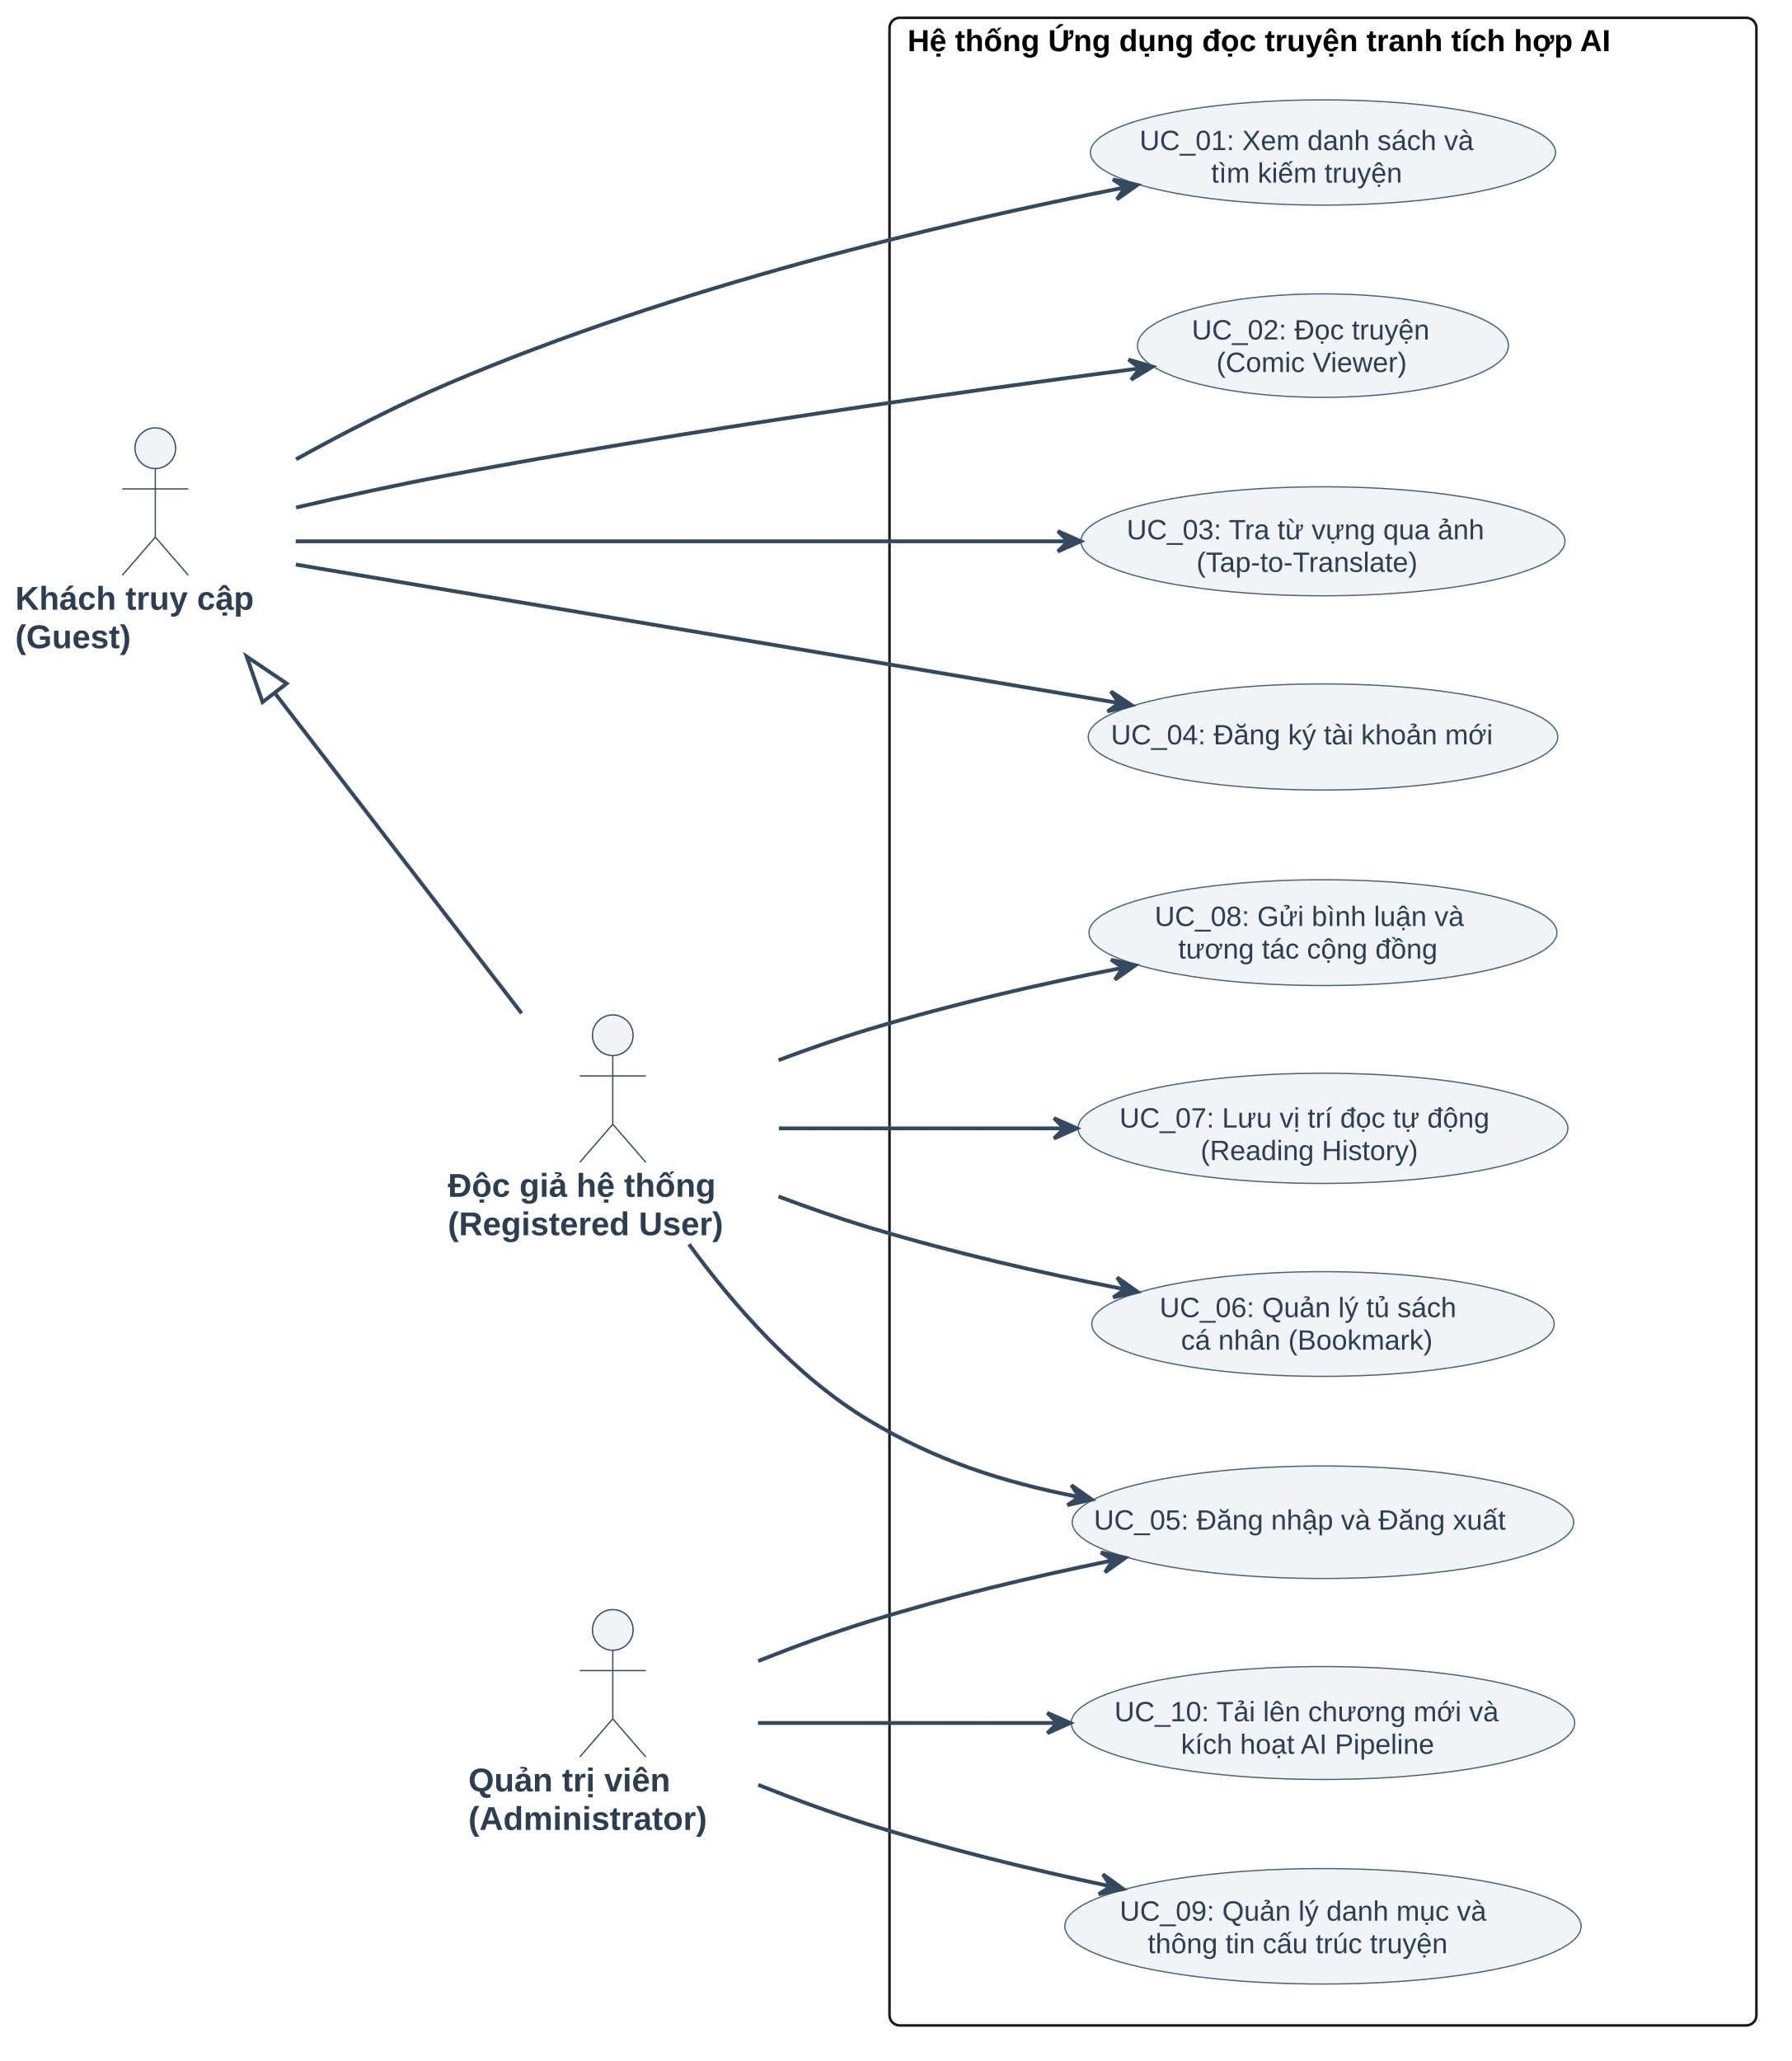
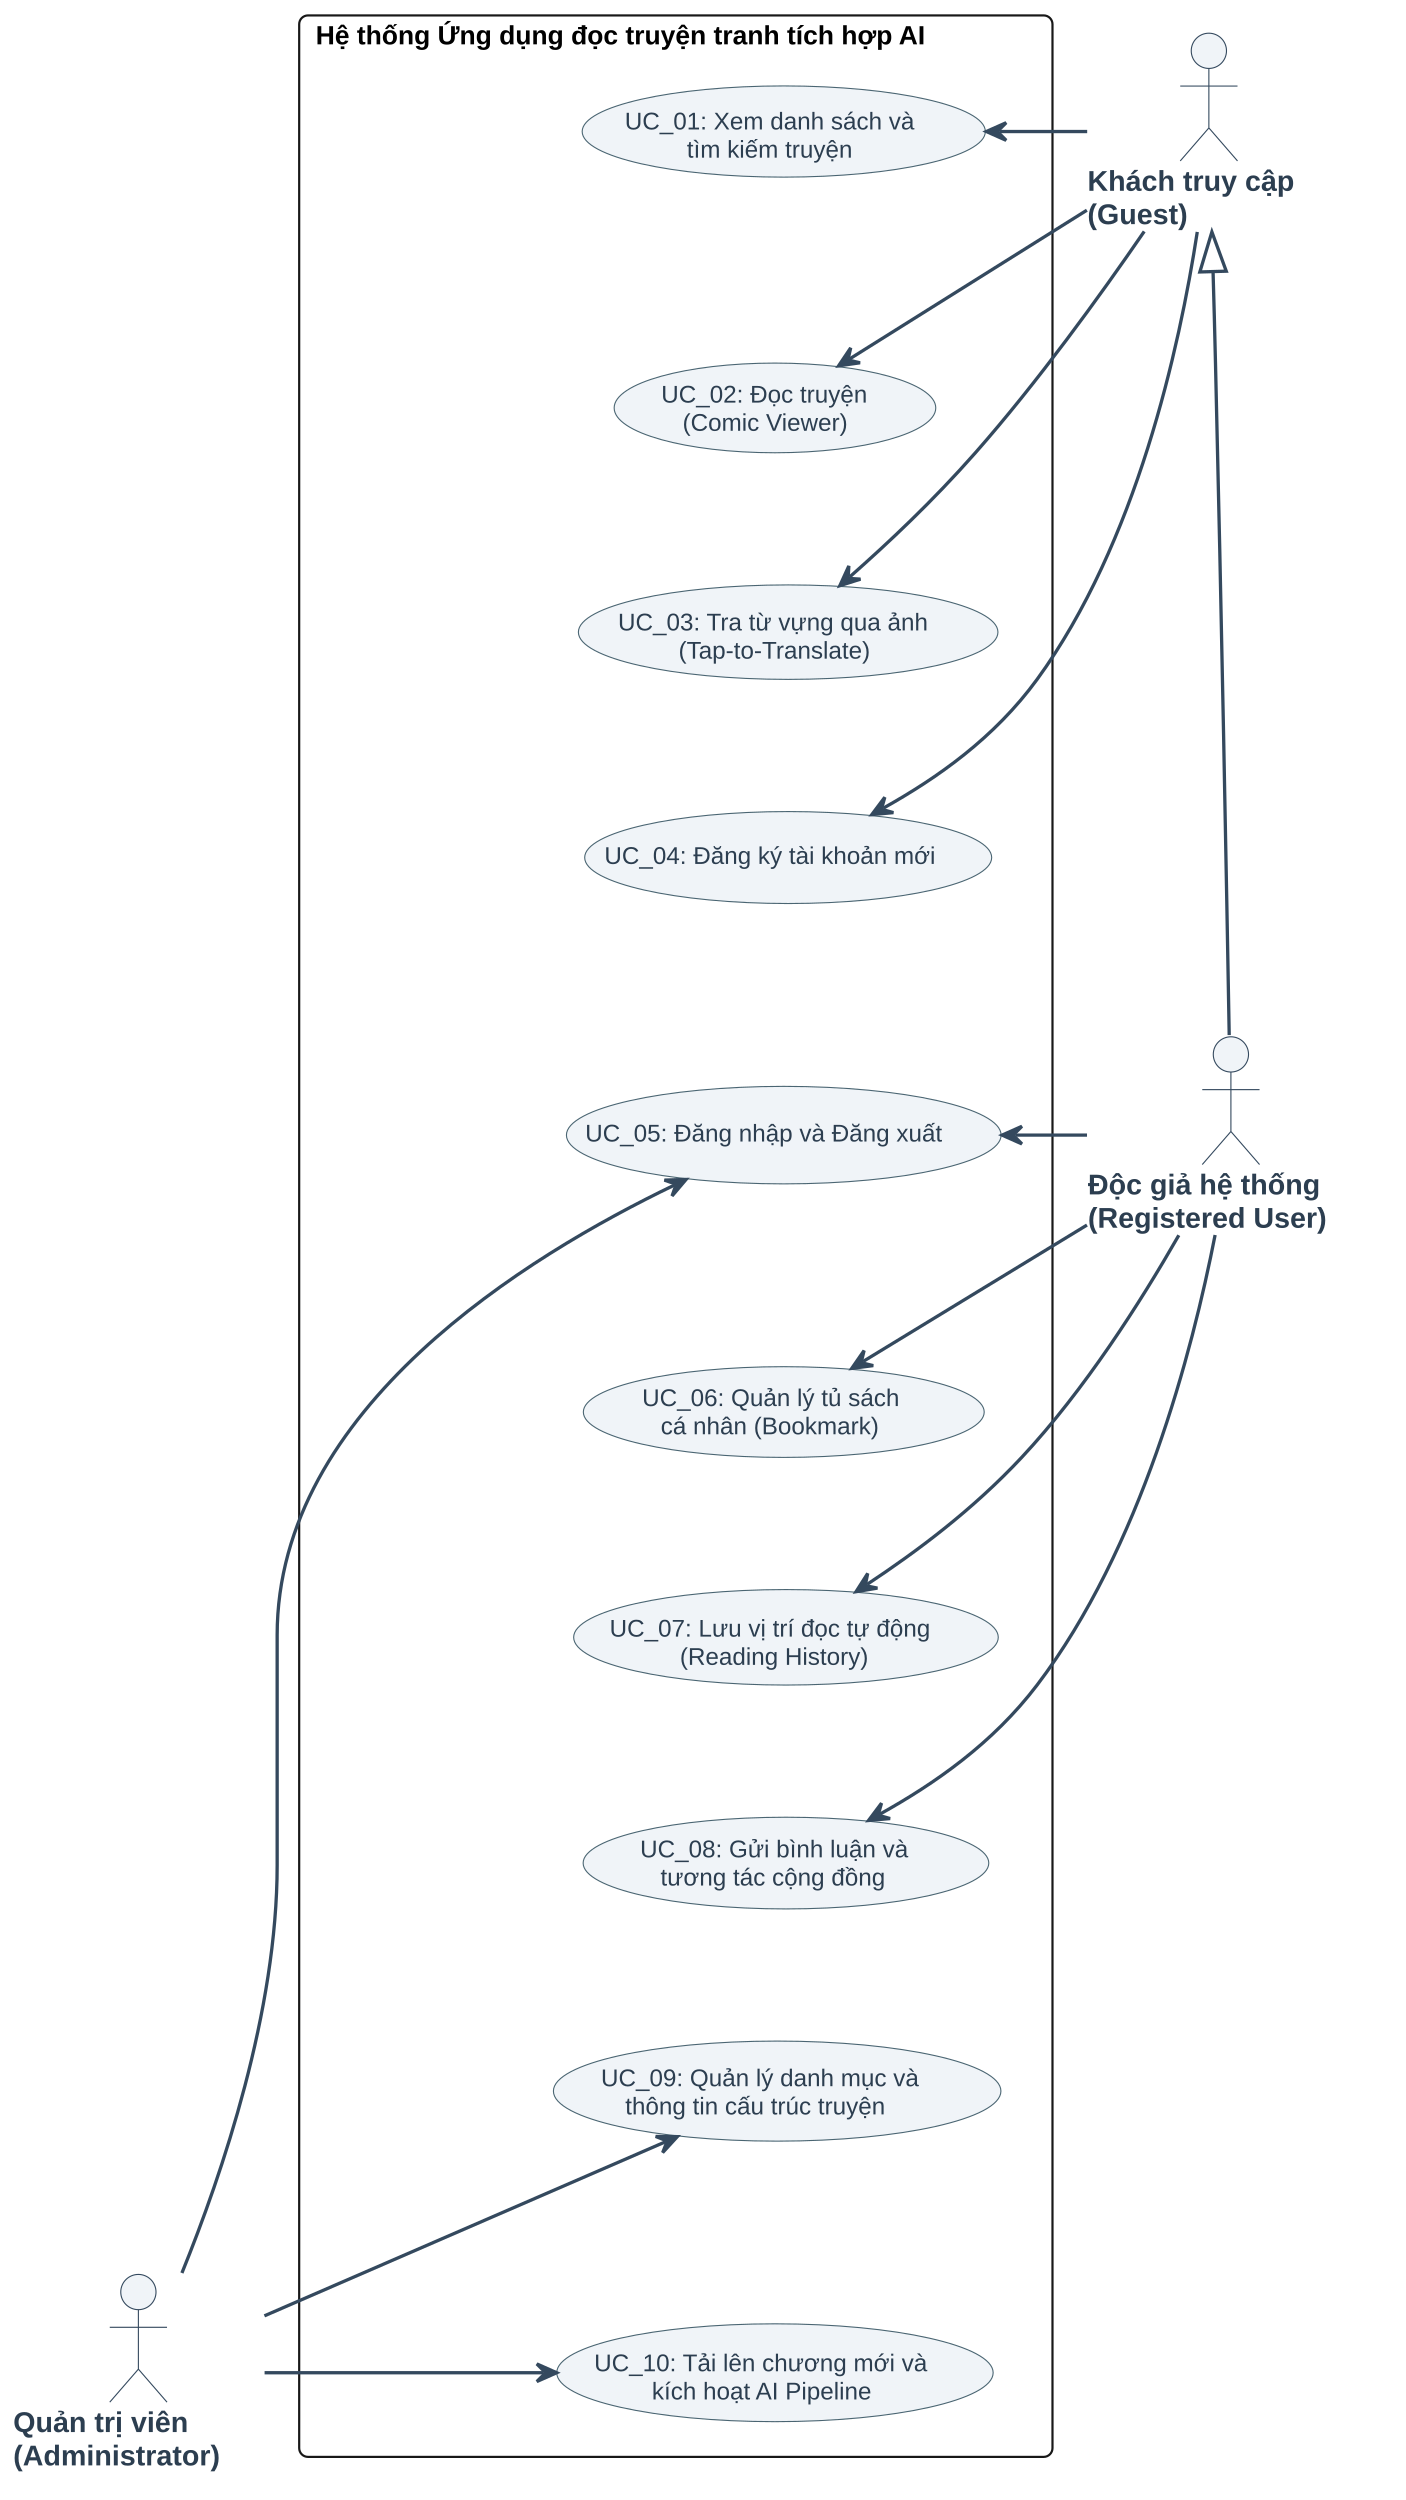
- <svg xmlns="http://www.w3.org/2000/svg" contentStyleType="text/css" data-diagram-type="DESCRIPTION" height="811px" preserveAspectRatio="none" style="width:705px;height:811px;background:#FFFFFF;" version="1.1" viewBox="0 0 705 811" width="705px" zoomAndPan="magnify">
+ <svg xmlns="http://www.w3.org/2000/svg" contentStyleType="text/css" data-diagram-type="DESCRIPTION" height="1135px" preserveAspectRatio="none" style="width:638px;height:1135px;background:#FFFFFF;" version="1.1" viewBox="0 0 638 1135" width="638px" zoomAndPan="magnify">
  <defs />
  <g>
-     <g class="cluster" data-qualified-name="H. th.ng .ng d.ng ..c truy.n tranh t.ch h.p AI" data-source-line="35" id="ent0007">
-       <rect fill="none" height="790" rx="4" ry="4" style="stroke:#181818;stroke-width:1;" width="341.17" x="350.07" y="7" />
-       <text fill="#000000" font-family="'Arial'" font-size="12" font-weight="700" lengthAdjust="spacing" textLength="326.982" x="357.164" y="20.139">Hệ thống Ứng dụng đọc truyện tranh tích hợp AI</text>
+     <g class="cluster" data-qualified-name="H. th.ng .ng d.ng ..c truy.n tranh t.ch h.p AI" data-source-line="31" id="ent0005">
+       <rect fill="none" height="1108.43" rx="4" ry="4" style="stroke:#181818;stroke-width:1;" width="342" x="135.83" y="7" />
+       <text fill="#000000" font-family="'Arial'" font-size="12" font-weight="700" lengthAdjust="spacing" textLength="326.982" x="143.339" y="20.139">Hệ thống Ứng dụng đọc truyện tranh tích hợp AI</text>
    </g>
-     <g class="entity" data-qualified-name="H. th.ng .ng d.ng ..c truy.n tranh t.ch h.p AI.UC01" data-source-line="36" id="ent0008">
-       <ellipse cx="520.659" cy="60.004" fill="#F0F4F8" rx="91.519" ry="20.704" style="stroke:#4A6572;stroke-width:0.5;" />
-       <text fill="#2C3E50" font-family="'Arial'" font-size="11" lengthAdjust="spacing" textLength="144.348" x="448.485" y="59.059">UC_01: Xem danh sách và</text>
-       <text fill="#2C3E50" font-family="'Arial'" font-size="11" lengthAdjust="spacing" textLength="88.043" x="476.638" y="71.863">tìm kiếm truyện</text>
+     <g class="entity" data-qualified-name="H. th.ng .ng d.ng ..c truy.n tranh t.ch h.p AI.UC01" data-source-line="32" id="ent0006">
+       <ellipse cx="355.829" cy="59.714" fill="#F0F4F8" rx="91.519" ry="20.704" style="stroke:#4A6572;stroke-width:0.5;" />
+       <text fill="#2C3E50" font-family="'Arial'" font-size="11" lengthAdjust="spacing" textLength="144.348" x="283.655" y="58.769">UC_01: Xem danh sách và</text>
+       <text fill="#2C3E50" font-family="'Arial'" font-size="11" lengthAdjust="spacing" textLength="88.043" x="311.808" y="71.573">tìm kiếm truyện</text>
    </g>
-     <g class="entity" data-qualified-name="H. th.ng .ng d.ng ..c truy.n tranh t.ch h.p AI.UC02" data-source-line="37" id="ent0009">
-       <ellipse cx="520.664" cy="135.997" fill="#F0F4F8" rx="73.004" ry="20.357" style="stroke:#4A6572;stroke-width:0.5;" />
-       <text fill="#2C3E50" font-family="'Arial'" font-size="11" lengthAdjust="spacing" textLength="103.286" x="469.021" y="133.584">UC_02: Đọc truyện</text>
-       <text fill="#2C3E50" font-family="'Arial'" font-size="11" lengthAdjust="spacing" textLength="83.945" x="478.692" y="146.388">(Comic Viewer)</text>
+     <g class="entity" data-qualified-name="H. th.ng .ng d.ng ..c truy.n tranh t.ch h.p AI.UC02" data-source-line="33" id="ent0007">
+       <ellipse cx="351.834" cy="185.197" fill="#F0F4F8" rx="73.004" ry="20.357" style="stroke:#4A6572;stroke-width:0.5;" />
+       <text fill="#2C3E50" font-family="'Arial'" font-size="11" lengthAdjust="spacing" textLength="103.286" x="300.191" y="182.784">UC_02: Đọc truyện</text>
+       <text fill="#2C3E50" font-family="'Arial'" font-size="11" lengthAdjust="spacing" textLength="83.945" x="309.862" y="195.589">(Comic Viewer)</text>
    </g>
-     <g class="entity" data-qualified-name="H. th.ng .ng d.ng ..c truy.n tranh t.ch h.p AI.UC03" data-source-line="38" id="ent0010">
-       <ellipse cx="520.657" cy="212.997" fill="#F0F4F8" rx="95.237" ry="21.447" style="stroke:#4A6572;stroke-width:0.5;" />
-       <text fill="#2C3E50" font-family="'Arial'" font-size="11" lengthAdjust="spacing" textLength="154.5" x="443.407" y="212.222">UC_03: Tra từ vựng qua ảnh</text>
-       <text fill="#2C3E50" font-family="'Arial'" font-size="11" lengthAdjust="spacing" textLength="99.569" x="470.872" y="225.027">(Tap-to-Translate)</text>
+     <g class="entity" data-qualified-name="H. th.ng .ng d.ng ..c truy.n tranh t.ch h.p AI.UC03" data-source-line="34" id="ent0008">
+       <ellipse cx="357.827" cy="286.997" fill="#F0F4F8" rx="95.237" ry="21.447" style="stroke:#4A6572;stroke-width:0.5;" />
+       <text fill="#2C3E50" font-family="'Arial'" font-size="11" lengthAdjust="spacing" textLength="154.5" x="280.577" y="286.222">UC_03: Tra từ vựng qua ảnh</text>
+       <text fill="#2C3E50" font-family="'Arial'" font-size="11" lengthAdjust="spacing" textLength="99.569" x="308.042" y="299.027">(Tap-to-Translate)</text>
    </g>
-     <g class="entity" data-qualified-name="H. th.ng .ng d.ng ..c truy.n tranh t.ch h.p AI.UC04" data-source-line="39" id="ent0011">
-       <ellipse cx="520.665" cy="289.997" fill="#F0F4F8" rx="92.385" ry="20.877" style="stroke:#4A6572;stroke-width:0.5;" />
-       <text fill="#2C3E50" font-family="'Arial'" font-size="11" lengthAdjust="spacing" textLength="166.912" x="437.209" y="292.899">UC_04: Đăng ký tài khoản mới</text>
+     <g class="entity" data-qualified-name="H. th.ng .ng d.ng ..c truy.n tranh t.ch h.p AI.UC04" data-source-line="35" id="ent0009">
+       <ellipse cx="357.835" cy="389.327" fill="#F0F4F8" rx="92.385" ry="20.877" style="stroke:#4A6572;stroke-width:0.5;" />
+       <text fill="#2C3E50" font-family="'Arial'" font-size="11" lengthAdjust="spacing" textLength="166.912" x="274.379" y="392.229">UC_04: Đăng ký tài khoản mới</text>
    </g>
-     <g class="entity" data-qualified-name="H. th.ng .ng d.ng ..c truy.n tranh t.ch h.p AI.UC05" data-source-line="41" id="ent0012">
-       <ellipse cx="520.659" cy="599.004" fill="#F0F4F8" rx="98.668" ry="22.134" style="stroke:#4A6572;stroke-width:0.5;" />
-       <text fill="#2C3E50" font-family="'Arial'" font-size="11" lengthAdjust="spacing" textLength="180.308" x="430.505" y="601.906">UC_05: Đăng nhập và Đăng xuất</text>
+     <g class="entity" data-qualified-name="H. th.ng .ng d.ng ..c truy.n tranh t.ch h.p AI.UC05" data-source-line="37" id="ent0010">
+       <ellipse cx="355.829" cy="515.344" fill="#F0F4F8" rx="98.668" ry="22.134" style="stroke:#4A6572;stroke-width:0.5;" />
+       <text fill="#2C3E50" font-family="'Arial'" font-size="11" lengthAdjust="spacing" textLength="180.308" x="265.675" y="518.246">UC_05: Đăng nhập và Đăng xuất</text>
    </g>
-     <g class="entity" data-qualified-name="H. th.ng .ng d.ng ..c truy.n tranh t.ch h.p AI.UC06" data-source-line="42" id="ent0013">
-       <ellipse cx="520.664" cy="520.999" fill="#F0F4F8" rx="90.994" ry="20.599" style="stroke:#4A6572;stroke-width:0.5;" />
-       <text fill="#2C3E50" font-family="'Arial'" font-size="11" lengthAdjust="spacing" textLength="128.606" x="456.361" y="518.29">UC_06: Quản lý tủ sách</text>
-       <text fill="#2C3E50" font-family="'Arial'" font-size="11" lengthAdjust="spacing" textLength="111.746" x="464.791" y="531.095">cá nhân (Bookmark)</text>
+     <g class="entity" data-qualified-name="H. th.ng .ng d.ng ..c truy.n tranh t.ch h.p AI.UC06" data-source-line="38" id="ent0011">
+       <ellipse cx="355.834" cy="641.069" fill="#F0F4F8" rx="90.994" ry="20.599" style="stroke:#4A6572;stroke-width:0.5;" />
+       <text fill="#2C3E50" font-family="'Arial'" font-size="11" lengthAdjust="spacing" textLength="128.606" x="291.531" y="638.36">UC_06: Quản lý tủ sách</text>
+       <text fill="#2C3E50" font-family="'Arial'" font-size="11" lengthAdjust="spacing" textLength="111.746" x="299.961" y="651.165">cá nhân (Bookmark)</text>
    </g>
-     <g class="entity" data-qualified-name="H. th.ng .ng d.ng ..c truy.n tranh t.ch h.p AI.UC07" data-source-line="43" id="ent0014">
-       <ellipse cx="520.656" cy="443.997" fill="#F0F4F8" rx="96.386" ry="21.677" style="stroke:#4A6572;stroke-width:0.5;" />
-       <text fill="#2C3E50" font-family="'Arial'" font-size="11" lengthAdjust="spacing" textLength="160.155" x="440.579" y="443.692">UC_07: Lưu vị trí đọc tự động</text>
-       <text fill="#2C3E50" font-family="'Arial'" font-size="11" lengthAdjust="spacing" textLength="96.357" x="472.478" y="456.497">(Reading History)</text>
+     <g class="entity" data-qualified-name="H. th.ng .ng d.ng ..c truy.n tranh t.ch h.p AI.UC07" data-source-line="39" id="ent0012">
+       <ellipse cx="356.826" cy="743.337" fill="#F0F4F8" rx="96.386" ry="21.677" style="stroke:#4A6572;stroke-width:0.5;" />
+       <text fill="#2C3E50" font-family="'Arial'" font-size="11" lengthAdjust="spacing" textLength="160.155" x="276.749" y="743.032">UC_07: Lưu vị trí đọc tự động</text>
+       <text fill="#2C3E50" font-family="'Arial'" font-size="11" lengthAdjust="spacing" textLength="96.357" x="308.648" y="755.837">(Reading History)</text>
    </g>
-     <g class="entity" data-qualified-name="H. th.ng .ng d.ng ..c truy.n tranh t.ch h.p AI.UC08" data-source-line="44" id="ent0015">
-       <ellipse cx="520.658" cy="366.995" fill="#F0F4F8" rx="92.078" ry="20.816" style="stroke:#4A6572;stroke-width:0.5;" />
-       <text fill="#2C3E50" font-family="'Arial'" font-size="11" lengthAdjust="spacing" textLength="132.446" x="454.435" y="364.385">UC_08: Gửi bình luận và</text>
-       <text fill="#2C3E50" font-family="'Arial'" font-size="11" lengthAdjust="spacing" textLength="113.959" x="463.678" y="377.19">tương tác cộng đồng</text>
+     <g class="entity" data-qualified-name="H. th.ng .ng d.ng ..c truy.n tranh t.ch h.p AI.UC08" data-source-line="40" id="ent0013">
+       <ellipse cx="356.828" cy="845.836" fill="#F0F4F8" rx="92.078" ry="20.816" style="stroke:#4A6572;stroke-width:0.5;" />
+       <text fill="#2C3E50" font-family="'Arial'" font-size="11" lengthAdjust="spacing" textLength="132.446" x="290.605" y="843.225">UC_08: Gửi bình luận và</text>
+       <text fill="#2C3E50" font-family="'Arial'" font-size="11" lengthAdjust="spacing" textLength="113.959" x="299.848" y="856.03">tương tác cộng đồng</text>
    </g>
-     <g class="entity" data-qualified-name="H. th.ng .ng d.ng ..c truy.n tranh t.ch h.p AI.UC09" data-source-line="46" id="ent0016">
-       <ellipse cx="520.662" cy="757.996" fill="#F0F4F8" rx="101.582" ry="22.716" style="stroke:#4A6572;stroke-width:0.5;" />
-       <text fill="#2C3E50" font-family="'Arial'" font-size="11" lengthAdjust="spacing" textLength="159.978" x="440.673" y="755.777">UC_09: Quản lý danh mục và</text>
-       <text fill="#2C3E50" font-family="'Arial'" font-size="11" lengthAdjust="spacing" textLength="137.967" x="451.679" y="768.582">thông tin cấu trúc truyện</text>
+     <g class="entity" data-qualified-name="H. th.ng .ng d.ng ..c truy.n tranh t.ch h.p AI.UC09" data-source-line="42" id="ent0014">
+       <ellipse cx="352.832" cy="949.366" fill="#F0F4F8" rx="101.582" ry="22.716" style="stroke:#4A6572;stroke-width:0.5;" />
+       <text fill="#2C3E50" font-family="'Arial'" font-size="11" lengthAdjust="spacing" textLength="159.978" x="272.843" y="947.147">UC_09: Quản lý danh mục và</text>
+       <text fill="#2C3E50" font-family="'Arial'" font-size="11" lengthAdjust="spacing" textLength="137.967" x="283.849" y="959.952">thông tin cấu trúc truyện</text>
    </g>
-     <g class="entity" data-qualified-name="H. th.ng .ng d.ng ..c truy.n tranh t.ch h.p AI.UC10" data-source-line="47" id="ent0017">
-       <ellipse cx="520.661" cy="678.002" fill="#F0F4F8" rx="99.061" ry="22.212" style="stroke:#4A6572;stroke-width:0.5;" />
-       <text fill="#2C3E50" font-family="'Arial'" font-size="11" lengthAdjust="spacing" textLength="164.157" x="438.583" y="677.325">UC_10: Tải lên chương mới và</text>
-       <text fill="#2C3E50" font-family="'Arial'" font-size="11" lengthAdjust="spacing" textLength="111.751" x="464.785" y="690.13">kích hoạt AI Pipeline</text>
+     <g class="entity" data-qualified-name="H. th.ng .ng d.ng ..c truy.n tranh t.ch h.p AI.UC10" data-source-line="43" id="ent0015">
+       <ellipse cx="351.831" cy="1077.222" fill="#F0F4F8" rx="99.061" ry="22.212" style="stroke:#4A6572;stroke-width:0.5;" />
+       <text fill="#2C3E50" font-family="'Arial'" font-size="11" lengthAdjust="spacing" textLength="164.157" x="269.753" y="1076.545">UC_10: Tải lên chương mới và</text>
+       <text fill="#2C3E50" font-family="'Arial'" font-size="11" lengthAdjust="spacing" textLength="111.751" x="295.955" y="1089.35">kích hoạt AI Pipeline</text>
    </g>
-     <g class="entity" data-qualified-name="Guest" data-source-line="29" id="ent0002">
-       <ellipse cx="61.126" cy="176.37" fill="#F0F4F8" rx="8" ry="8" style="stroke:#34495E;stroke-width:0.5;" />
-       <path d="M61.126,184.37 L61.126,211.37 M48.126,192.37 L74.126,192.37 M61.126,211.37 L48.126,226.37 M61.126,211.37 L74.126,226.37" fill="none" style="stroke:#34495E;stroke-width:0.5;" />
-       <text fill="#2C3E50" font-family="'Arial'" font-size="13" font-weight="700" lengthAdjust="spacing" textLength="110.252" x="6" y="239.937">Khách truy cập</text>
-       <text fill="#2C3E50" font-family="'Arial'" font-size="13" font-weight="700" lengthAdjust="spacing" textLength="54.577" x="6" y="255.07">(Guest)</text>
+     <g class="entity" data-qualified-name="Guest" data-source-line="27" id="ent0002">
+       <ellipse cx="548.826" cy="23.07" fill="#F0F4F8" rx="8" ry="8" style="stroke:#34495E;stroke-width:0.5;" />
+       <path d="M548.826,31.07 L548.826,58.07 M535.826,39.07 L561.826,39.07 M548.826,58.07 L535.826,73.07 M548.826,58.07 L561.826,73.07" fill="none" style="stroke:#34495E;stroke-width:0.5;" />
+       <text fill="#2C3E50" font-family="'Arial'" font-size="13" font-weight="700" lengthAdjust="spacing" textLength="110.252" x="493.7" y="86.637">Khách truy cập</text>
+       <text fill="#2C3E50" font-family="'Arial'" font-size="13" font-weight="700" lengthAdjust="spacing" textLength="54.577" x="493.7" y="101.77">(Guest)</text>
    </g>
-     <g class="entity" data-qualified-name="User" data-source-line="30" id="ent0003">
-       <ellipse cx="241.161" cy="407.37" fill="#F0F4F8" rx="8" ry="8" style="stroke:#34495E;stroke-width:0.5;" />
-       <path d="M241.161,415.37 L241.161,442.37 M228.161,423.37 L254.161,423.37 M241.161,442.37 L228.161,457.37 M241.161,442.37 L254.161,457.37" fill="none" style="stroke:#34495E;stroke-width:0.5;" />
-       <text fill="#2C3E50" font-family="'Arial'" font-size="13" font-weight="700" lengthAdjust="spacing" textLength="124.674" x="176.25" y="470.937">Độc giả hệ thống</text>
-       <text fill="#2C3E50" font-family="'Arial'" font-size="13" font-weight="700" lengthAdjust="spacing" textLength="129.822" x="176.25" y="486.07">(Registered User)</text>
+     <g class="entity" data-qualified-name="User" data-source-line="28" id="ent0003">
+       <ellipse cx="558.831" cy="478.7" fill="#F0F4F8" rx="8" ry="8" style="stroke:#34495E;stroke-width:0.5;" />
+       <path d="M558.831,486.7 L558.831,513.7 M545.831,494.7 L571.831,494.7 M558.831,513.7 L545.831,528.7 M558.831,513.7 L571.831,528.7" fill="none" style="stroke:#34495E;stroke-width:0.5;" />
+       <text fill="#2C3E50" font-family="'Arial'" font-size="13" font-weight="700" lengthAdjust="spacing" textLength="124.674" x="493.92" y="542.267">Độc giả hệ thống</text>
+       <text fill="#2C3E50" font-family="'Arial'" font-size="13" font-weight="700" lengthAdjust="spacing" textLength="129.822" x="493.92" y="557.4">(Registered User)</text>
    </g>
-     <g class="entity" data-qualified-name="Admin" data-source-line="31" id="ent0004">
-       <ellipse cx="241.167" cy="641.37" fill="#F0F4F8" rx="8" ry="8" style="stroke:#34495E;stroke-width:0.5;" />
-       <path d="M241.167,649.37 L241.167,676.37 M228.167,657.37 L254.167,657.37 M241.167,676.37 L228.167,691.37 M241.167,676.37 L254.167,691.37" fill="none" style="stroke:#34495E;stroke-width:0.5;" />
-       <text fill="#2C3E50" font-family="'Arial'" font-size="13" font-weight="700" lengthAdjust="spacing" textLength="95.469" x="184.34" y="704.937">Quản trị viên</text>
-       <text fill="#2C3E50" font-family="'Arial'" font-size="13" font-weight="700" lengthAdjust="spacing" textLength="113.655" x="184.34" y="720.07">(Administrator)</text>
+     <g class="entity" data-qualified-name="Admin" data-source-line="29" id="ent0004">
+       <ellipse cx="62.827" cy="1040.59" fill="#F0F4F8" rx="8" ry="8" style="stroke:#34495E;stroke-width:0.5;" />
+       <path d="M62.827,1048.59 L62.827,1075.59 M49.827,1056.59 L75.827,1056.59 M62.827,1075.59 L49.827,1090.59 M62.827,1075.59 L75.827,1090.59" fill="none" style="stroke:#34495E;stroke-width:0.5;" />
+       <text fill="#2C3E50" font-family="'Arial'" font-size="13" font-weight="700" lengthAdjust="spacing" textLength="95.469" x="6" y="1104.157">Quản trị viên</text>
+       <text fill="#2C3E50" font-family="'Arial'" font-size="13" font-weight="700" lengthAdjust="spacing" textLength="113.655" x="6" y="1119.29">(Administrator)</text>
    </g>
-     <g class="link" data-entity-1="ent0002" data-entity-2="ent0003" data-link-type="extension" data-source-line="33" id="lnk6">
-       <path d="M108.078,272.617 C139.368,313.217 174.01,358.17 205.28,398.74" fill="none" id="Guest-backto-User" style="stroke:#34495E;stroke-width:1.5;" />
-       <polygon fill="none" points="97.09,258.36,103.326,276.28,112.83,268.955,97.09,258.36" style="stroke:#34495E;stroke-width:1.5;" />
+     <g class="link" data-entity-1="ent0002" data-entity-2="ent0003" data-link-type="extension" data-source-line="56" id="lnk26">
+       <path d="M550.727,123.292 C551.267,141.722 551.35,145.31 551.83,164.84 C554.51,274.5 556.89,403.54 558.06,469.92" fill="none" id="Guest-backto-User" style="stroke:#34495E;stroke-width:1.5;" />
+       <polygon fill="none" points="550.2,105.3,544.73,123.468,556.725,123.117,550.2,105.3" style="stroke:#34495E;stroke-width:1.5;" />
    </g>
-     <g class="link" data-entity-1="ent0002" data-entity-2="ent0008" data-link-type="dependency" data-source-line="50" id="lnk18">
-       <path d="M116.52,180.74 C135.1,170.46 156.24,159.54 176.25,151 C266.3,112.56 370.834,87.964 441.734,73.944" fill="none" id="Guest-to-UC01" style="stroke:#34495E;stroke-width:1.5;" />
-       <polygon fill="#34495E" points="447.62,72.78,438.015,70.602,442.715,73.75,439.567,78.45,447.62,72.78" style="stroke:#34495E;stroke-width:1.5;" />
+     <g class="link" data-entity-1="ent0002" data-entity-2="ent0006" data-link-type="dependency" data-source-line="58" id="lnk27">
+       <path d="M493.58,59.71 C478.32,59.71 469.06,59.71 453.8,59.71" fill="none" id="Guest-to-UC01" style="stroke:#34495E;stroke-width:1.5;" />
+       <polygon fill="#34495E" points="447.8,59.71,456.8,63.71,452.8,59.71,456.8,55.71,447.8,59.71" style="stroke:#34495E;stroke-width:1.5;" />
    </g>
-     <g class="link" data-entity-1="ent0002" data-entity-2="ent0009" data-link-type="dependency" data-source-line="51" id="lnk19">
-       <path d="M116.52,199.72 C135.37,195.35 156.68,190.68 176.25,187 C272.22,168.97 378.291,154.117 447.62,145.067" fill="none" id="Guest-to-UC02" style="stroke:#34495E;stroke-width:1.5;" />
-       <polygon fill="#34495E" points="453.57,144.29,444.128,141.489,448.612,144.937,445.163,149.421,453.57,144.29" style="stroke:#34495E;stroke-width:1.5;" />
+     <g class="link" data-entity-1="ent0002" data-entity-2="ent0007" data-link-type="dependency" data-source-line="59" id="lnk28">
+       <path d="M493.43,95.43 C456.78,118.41 415.303,144.402 385.803,162.902" fill="none" id="Guest-to-UC02" style="stroke:#34495E;stroke-width:1.5;" />
+       <polygon fill="#34495E" points="380.72,166.09,390.47,164.697,384.956,163.434,386.22,157.92,380.72,166.09" style="stroke:#34495E;stroke-width:1.5;" />
    </g>
-     <g class="link" data-entity-1="ent0002" data-entity-2="ent0010" data-link-type="dependency" data-source-line="52" id="lnk20">
-       <path d="M116.41,213 C192.51,213 326.04,213 419.33,213" fill="none" id="Guest-to-UC03" style="stroke:#34495E;stroke-width:1.5;" />
-       <polygon fill="#34495E" points="425.33,213,416.33,209,420.33,213,416.33,217,425.33,213" style="stroke:#34495E;stroke-width:1.5;" />
+     <g class="link" data-entity-1="ent0002" data-entity-2="ent0008" data-link-type="dependency" data-source-line="60" id="lnk29">
+       <path d="M519.48,105.07 C499.22,134.58 470.95,173.64 442.83,205.55 C423.48,227.51 403.505,246.245 385.785,261.915" fill="none" id="Guest-to-UC03" style="stroke:#34495E;stroke-width:1.5;" />
+       <polygon fill="#34495E" points="381.29,265.89,390.682,262.924,385.036,262.578,385.382,256.932,381.29,265.89" style="stroke:#34495E;stroke-width:1.5;" />
    </g>
-     <g class="link" data-entity-1="ent0002" data-entity-2="ent0011" data-link-type="dependency" data-source-line="53" id="lnk21">
-       <path d="M116.41,222.14 C198.19,235.9 347.303,260.995 439.493,276.505" fill="none" id="Guest-to-UC04" style="stroke:#34495E;stroke-width:1.5;" />
-       <polygon fill="#34495E" points="445.41,277.5,437.198,272.062,440.479,276.671,435.871,279.951,445.41,277.5" style="stroke:#34495E;stroke-width:1.5;" />
+     <g class="link" data-entity-1="ent0002" data-entity-2="ent0009" data-link-type="dependency" data-source-line="61" id="lnk30">
+       <path d="M543.56,105.3 C535.46,158.11 515.87,246.7 470.83,308.45 C451.43,335.04 425.666,353.12 401.036,366.901" fill="none" id="Guest-to-UC04" style="stroke:#34495E;stroke-width:1.5;" />
+       <polygon fill="#34495E" points="395.8,369.83,405.607,368.926,400.163,367.389,401.701,361.945,395.8,369.83" style="stroke:#34495E;stroke-width:1.5;" />
    </g>
-     <g class="link" data-entity-1="ent0003" data-entity-2="ent0012" data-link-type="dependency" data-source-line="55" id="lnk22">
-       <path d="M271.16,489.63 C288.82,513.78 313.47,541.91 342.07,559 C368.39,574.72 394.373,583.11 423.813,588.91" fill="none" id="User-to-UC05" style="stroke:#34495E;stroke-width:1.5;" />
-       <polygon fill="#34495E" points="429.7,590.07,421.643,584.406,424.794,589.104,420.097,592.255,429.7,590.07" style="stroke:#34495E;stroke-width:1.5;" />
+     <g class="link" data-entity-1="ent0010" data-entity-2="ent0004" data-link-type="dependency" data-source-line="63" id="lnk32">
+       <path d="M306.074,538.073 C239.244,570.253 125.83,639.34 125.83,742.34 C125.83,742.34 125.83,742.34 125.83,846.84 C125.83,913.12 101.06,986.45 82.59,1031.94" fill="none" id="UC05-backto-Admin" style="stroke:#34495E;stroke-width:1.5;" />
+       <polygon fill="#34495E" points="311.48,535.47,301.636,535.771,306.975,537.639,305.106,542.979,311.48,535.47" style="stroke:#34495E;stroke-width:1.5;" />
    </g>
-     <g class="link" data-entity-1="ent0003" data-entity-2="ent0013" data-link-type="dependency" data-source-line="56" id="lnk23">
-       <path d="M306.39,470.82 C318.15,475.23 330.39,479.5 342.07,483 C376.35,493.28 409.253,500.759 441.813,507.179" fill="none" id="User-to-UC06" style="stroke:#34495E;stroke-width:1.5;" />
-       <polygon fill="#34495E" points="447.7,508.34,439.644,502.675,442.794,507.373,438.096,510.523,447.7,508.34" style="stroke:#34495E;stroke-width:1.5;" />
+     <g class="link" data-entity-1="ent0014" data-entity-2="ent0004" data-link-type="dependency" data-source-line="64" id="lnk34">
+       <path d="M302.006,972.419 C251.436,994.369 174.99,1027.54 120.04,1051.39" fill="none" id="UC09-backto-Admin" style="stroke:#34495E;stroke-width:1.5;" />
+       <polygon fill="#34495E" points="307.51,970.03,297.661,969.944,302.923,972.021,300.847,977.283,307.51,970.03" style="stroke:#34495E;stroke-width:1.5;" />
    </g>
-     <g class="link" data-entity-1="ent0003" data-entity-2="ent0014" data-link-type="dependency" data-source-line="57" id="lnk24">
-       <path d="M306.52,444 C341.35,444 379.05,444 417.8,444" fill="none" id="User-to-UC07" style="stroke:#34495E;stroke-width:1.5;" />
-       <polygon fill="#34495E" points="423.8,444,414.8,440,418.8,444,414.8,448,423.8,444" style="stroke:#34495E;stroke-width:1.5;" />
+     <g class="link" data-entity-1="ent0015" data-entity-2="ent0004" data-link-type="dependency" data-source-line="65" id="lnk36">
+       <path d="M246.72,1077.22 C202.52,1077.22 164.32,1077.22 120.12,1077.22" fill="none" id="UC10-backto-Admin" style="stroke:#34495E;stroke-width:1.5;" />
+       <polygon fill="#34495E" points="252.72,1077.22,243.72,1073.22,247.72,1077.22,243.72,1081.22,252.72,1077.22" style="stroke:#34495E;stroke-width:1.5;" />
    </g>
-     <g class="link" data-entity-1="ent0003" data-entity-2="ent0015" data-link-type="dependency" data-source-line="58" id="lnk25">
-       <path d="M306.39,417.18 C318.15,412.77 330.39,408.5 342.07,405 C376.05,394.81 408.574,387.393 440.954,380.993" fill="none" id="User-to-UC08" style="stroke:#34495E;stroke-width:1.5;" />
-       <polygon fill="#34495E" points="446.84,379.83,437.235,377.651,441.935,380.8,438.786,385.499,446.84,379.83" style="stroke:#34495E;stroke-width:1.5;" />
+     <g class="link" data-entity-1="ent0003" data-entity-2="ent0010" data-link-type="dependency" data-source-line="67" id="lnk37">
+       <path d="M493.5,515.34 C480.65,515.34 473.8,515.34 460.95,515.34" fill="none" id="User-to-UC05" style="stroke:#34495E;stroke-width:1.5;" />
+       <polygon fill="#34495E" points="454.95,515.34,463.95,519.34,459.95,515.34,463.95,511.34,454.95,515.34" style="stroke:#34495E;stroke-width:1.5;" />
    </g>
-     <g class="link" data-entity-1="ent0004" data-entity-2="ent0012" data-link-type="dependency" data-source-line="60" id="lnk26">
-       <path d="M298.38,653.61 C312.49,648.02 327.7,642.42 342.07,638 C374.66,627.97 405.473,620.679 437.023,614.189" fill="none" id="Admin-to-UC05" style="stroke:#34495E;stroke-width:1.5;" />
-       <polygon fill="#34495E" points="442.9,612.98,433.279,610.875,438.002,613.987,434.89,618.711,442.9,612.98" style="stroke:#34495E;stroke-width:1.5;" />
+     <g class="link" data-entity-1="ent0003" data-entity-2="ent0011" data-link-type="dependency" data-source-line="68" id="lnk38">
+       <path d="M493.48,556.17 C457.66,578 420.064,600.918 391.814,618.128" fill="none" id="User-to-UC06" style="stroke:#34495E;stroke-width:1.5;" />
+       <polygon fill="#34495E" points="386.69,621.25,396.457,619.984,390.96,618.649,392.295,613.152,386.69,621.25" style="stroke:#34495E;stroke-width:1.5;" />
    </g>
-     <g class="link" data-entity-1="ent0004" data-entity-2="ent0016" data-link-type="dependency" data-source-line="61" id="lnk27">
-       <path d="M298.4,702.33 C312.5,707.93 327.71,713.54 342.07,718 C374.37,728.03 404.821,735.413 436.161,742.073" fill="none" id="Admin-to-UC09" style="stroke:#34495E;stroke-width:1.5;" />
-       <polygon fill="#34495E" points="442.03,743.32,434.058,737.537,437.139,742.281,432.395,745.362,442.03,743.32" style="stroke:#34495E;stroke-width:1.5;" />
+     <g class="link" data-entity-1="ent0003" data-entity-2="ent0012" data-link-type="dependency" data-source-line="69" id="lnk39">
+       <path d="M535.18,560.81 C517.81,591.14 492.34,631.17 463.83,661.67 C441.42,685.63 416.243,704.358 393.643,719.318" fill="none" id="User-to-UC07" style="stroke:#34495E;stroke-width:1.5;" />
+       <polygon fill="#34495E" points="388.64,722.63,398.353,720.998,392.809,719.87,393.937,714.327,388.64,722.63" style="stroke:#34495E;stroke-width:1.5;" />
    </g>
-     <g class="link" data-entity-1="ent0004" data-entity-2="ent0017" data-link-type="dependency" data-source-line="62" id="lnk28">
-       <path d="M298.32,678 C333.56,678 373.97,678 415.19,678" fill="none" id="Admin-to-UC10" style="stroke:#34495E;stroke-width:1.5;" />
-       <polygon fill="#34495E" points="421.19,678,412.19,674,416.19,678,412.19,682,421.19,678" style="stroke:#34495E;stroke-width:1.5;" />
+     <g class="link" data-entity-1="ent0003" data-entity-2="ent0013" data-link-type="dependency" data-source-line="70" id="lnk40">
+       <path d="M551.66,560.69 C541.29,613.71 517.95,703.04 470.83,765.02 C450.65,791.56 424.34,809.758 399.54,823.588" fill="none" id="User-to-UC08" style="stroke:#34495E;stroke-width:1.5;" />
+       <polygon fill="#34495E" points="394.3,826.51,404.109,825.62,398.667,824.075,400.212,818.633,394.3,826.51" style="stroke:#34495E;stroke-width:1.5;" />
    </g>
  </g>
</svg>
